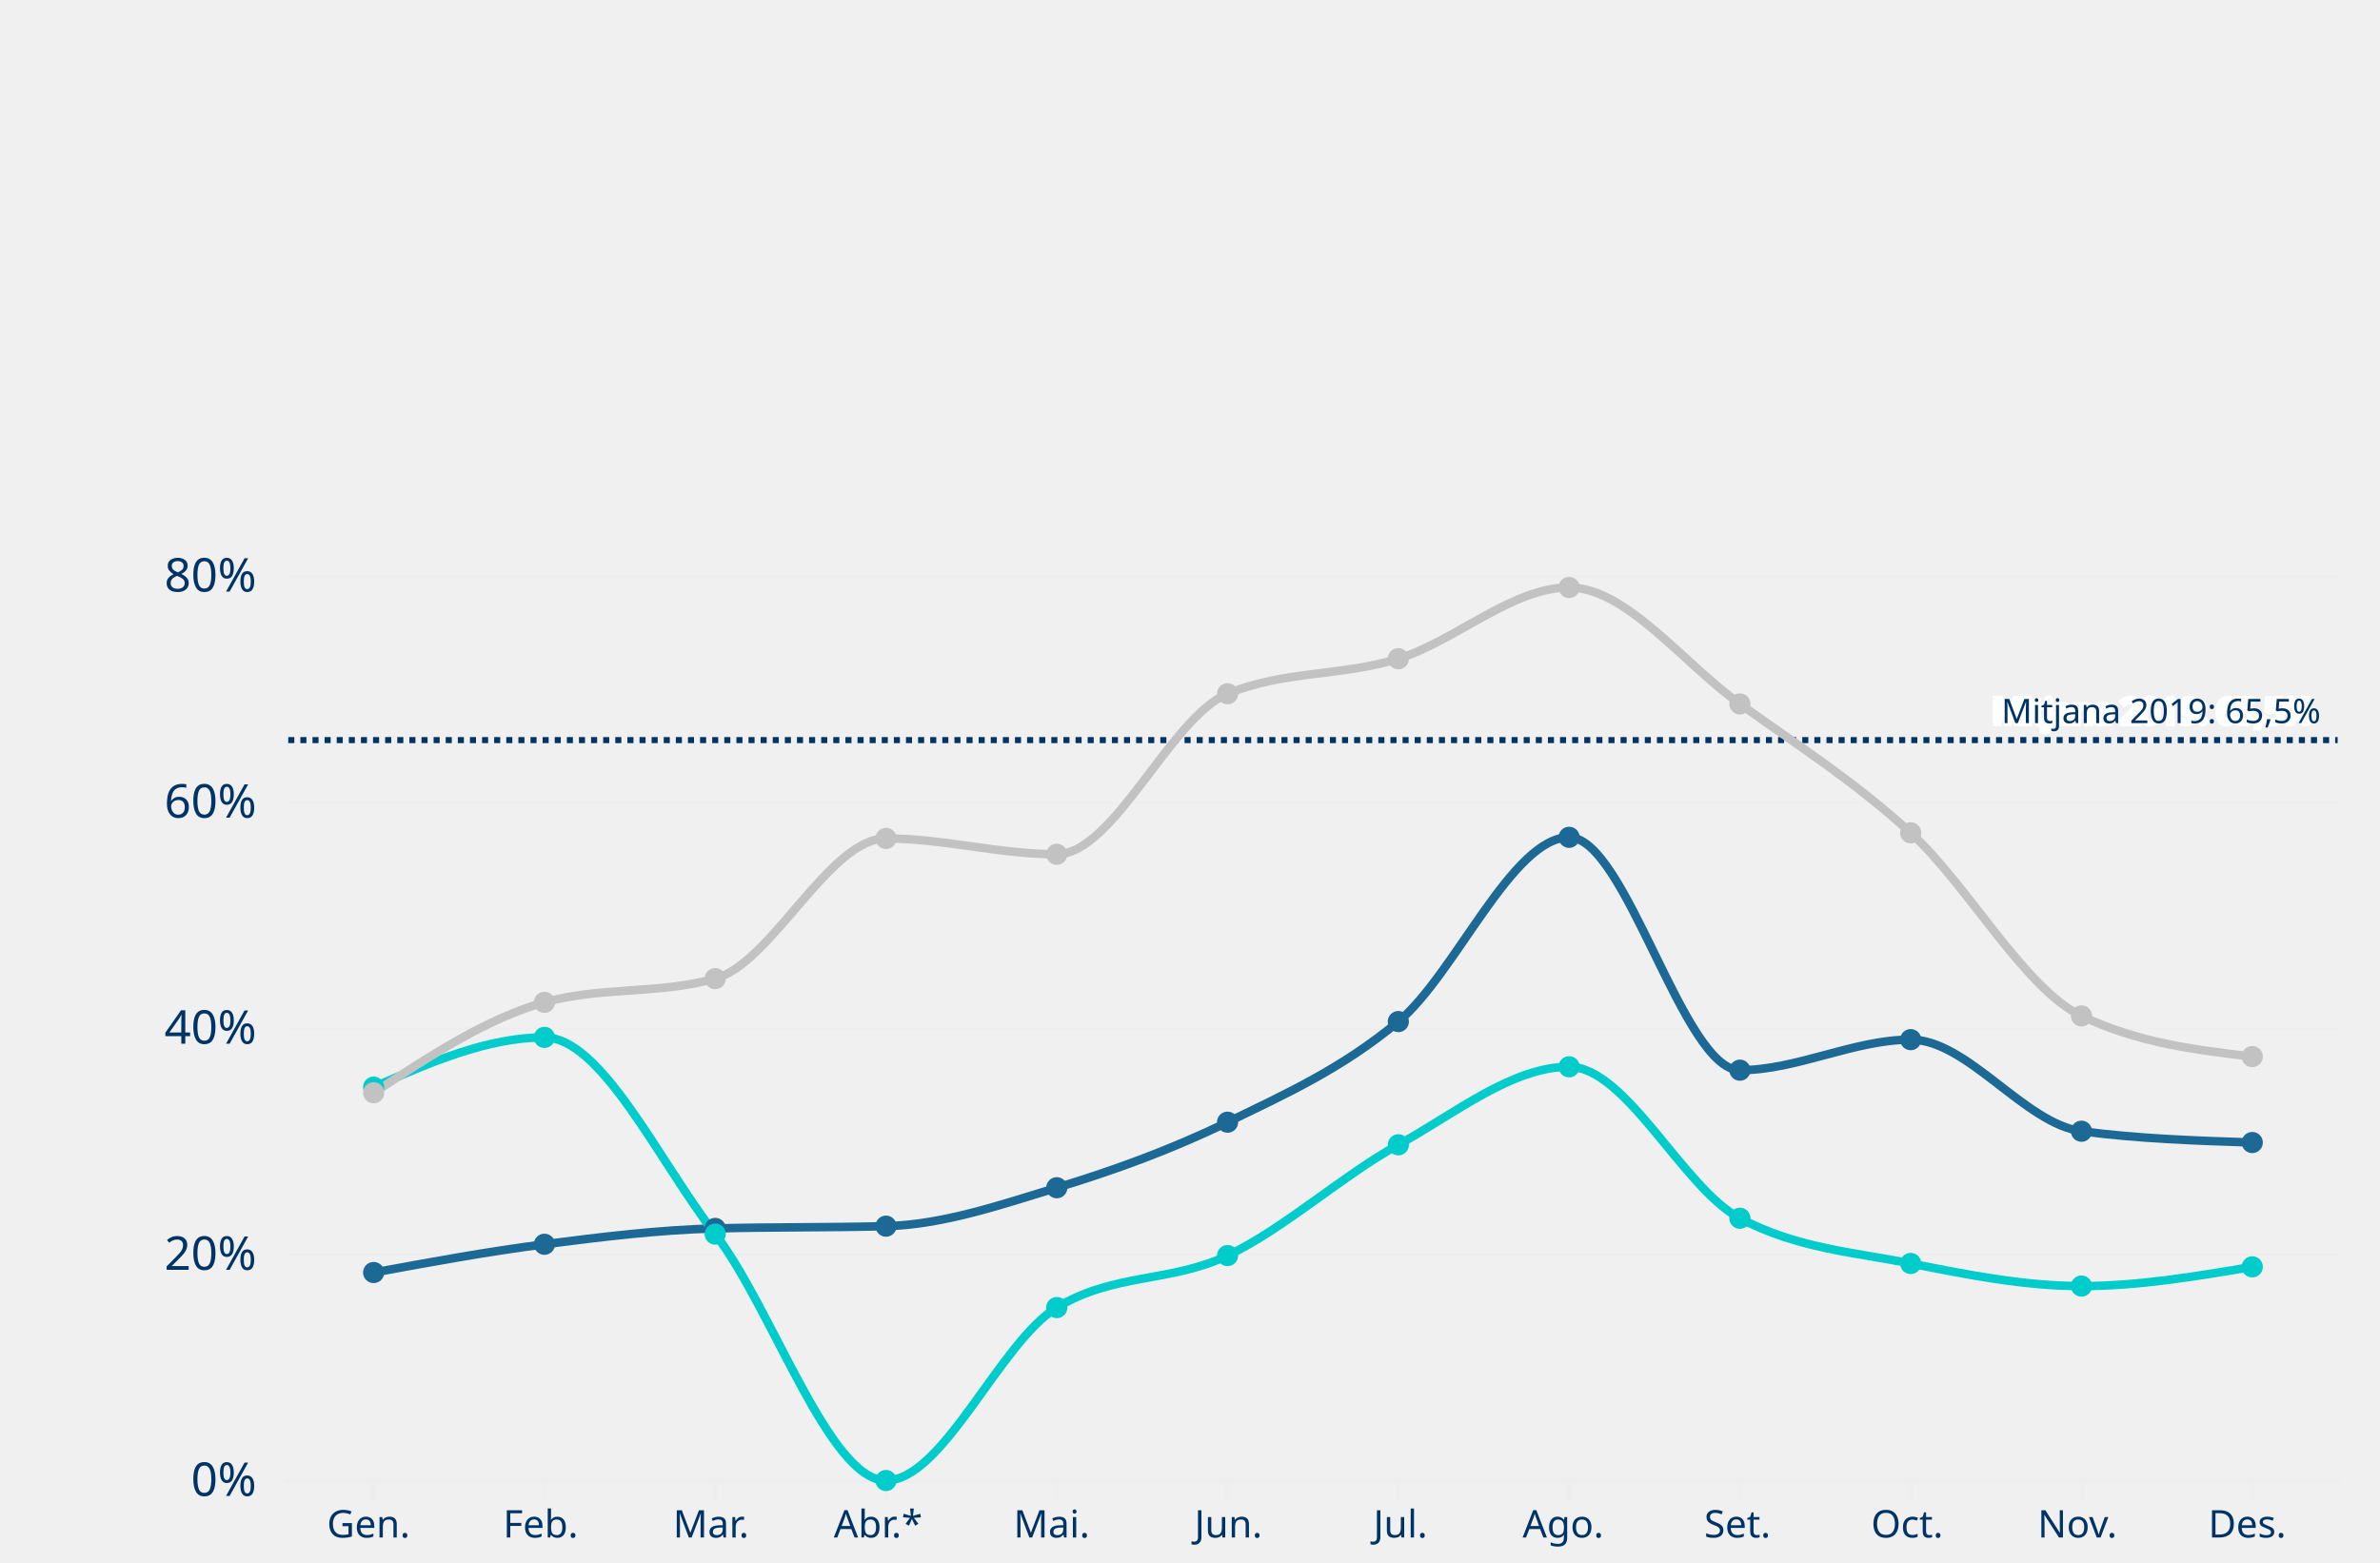
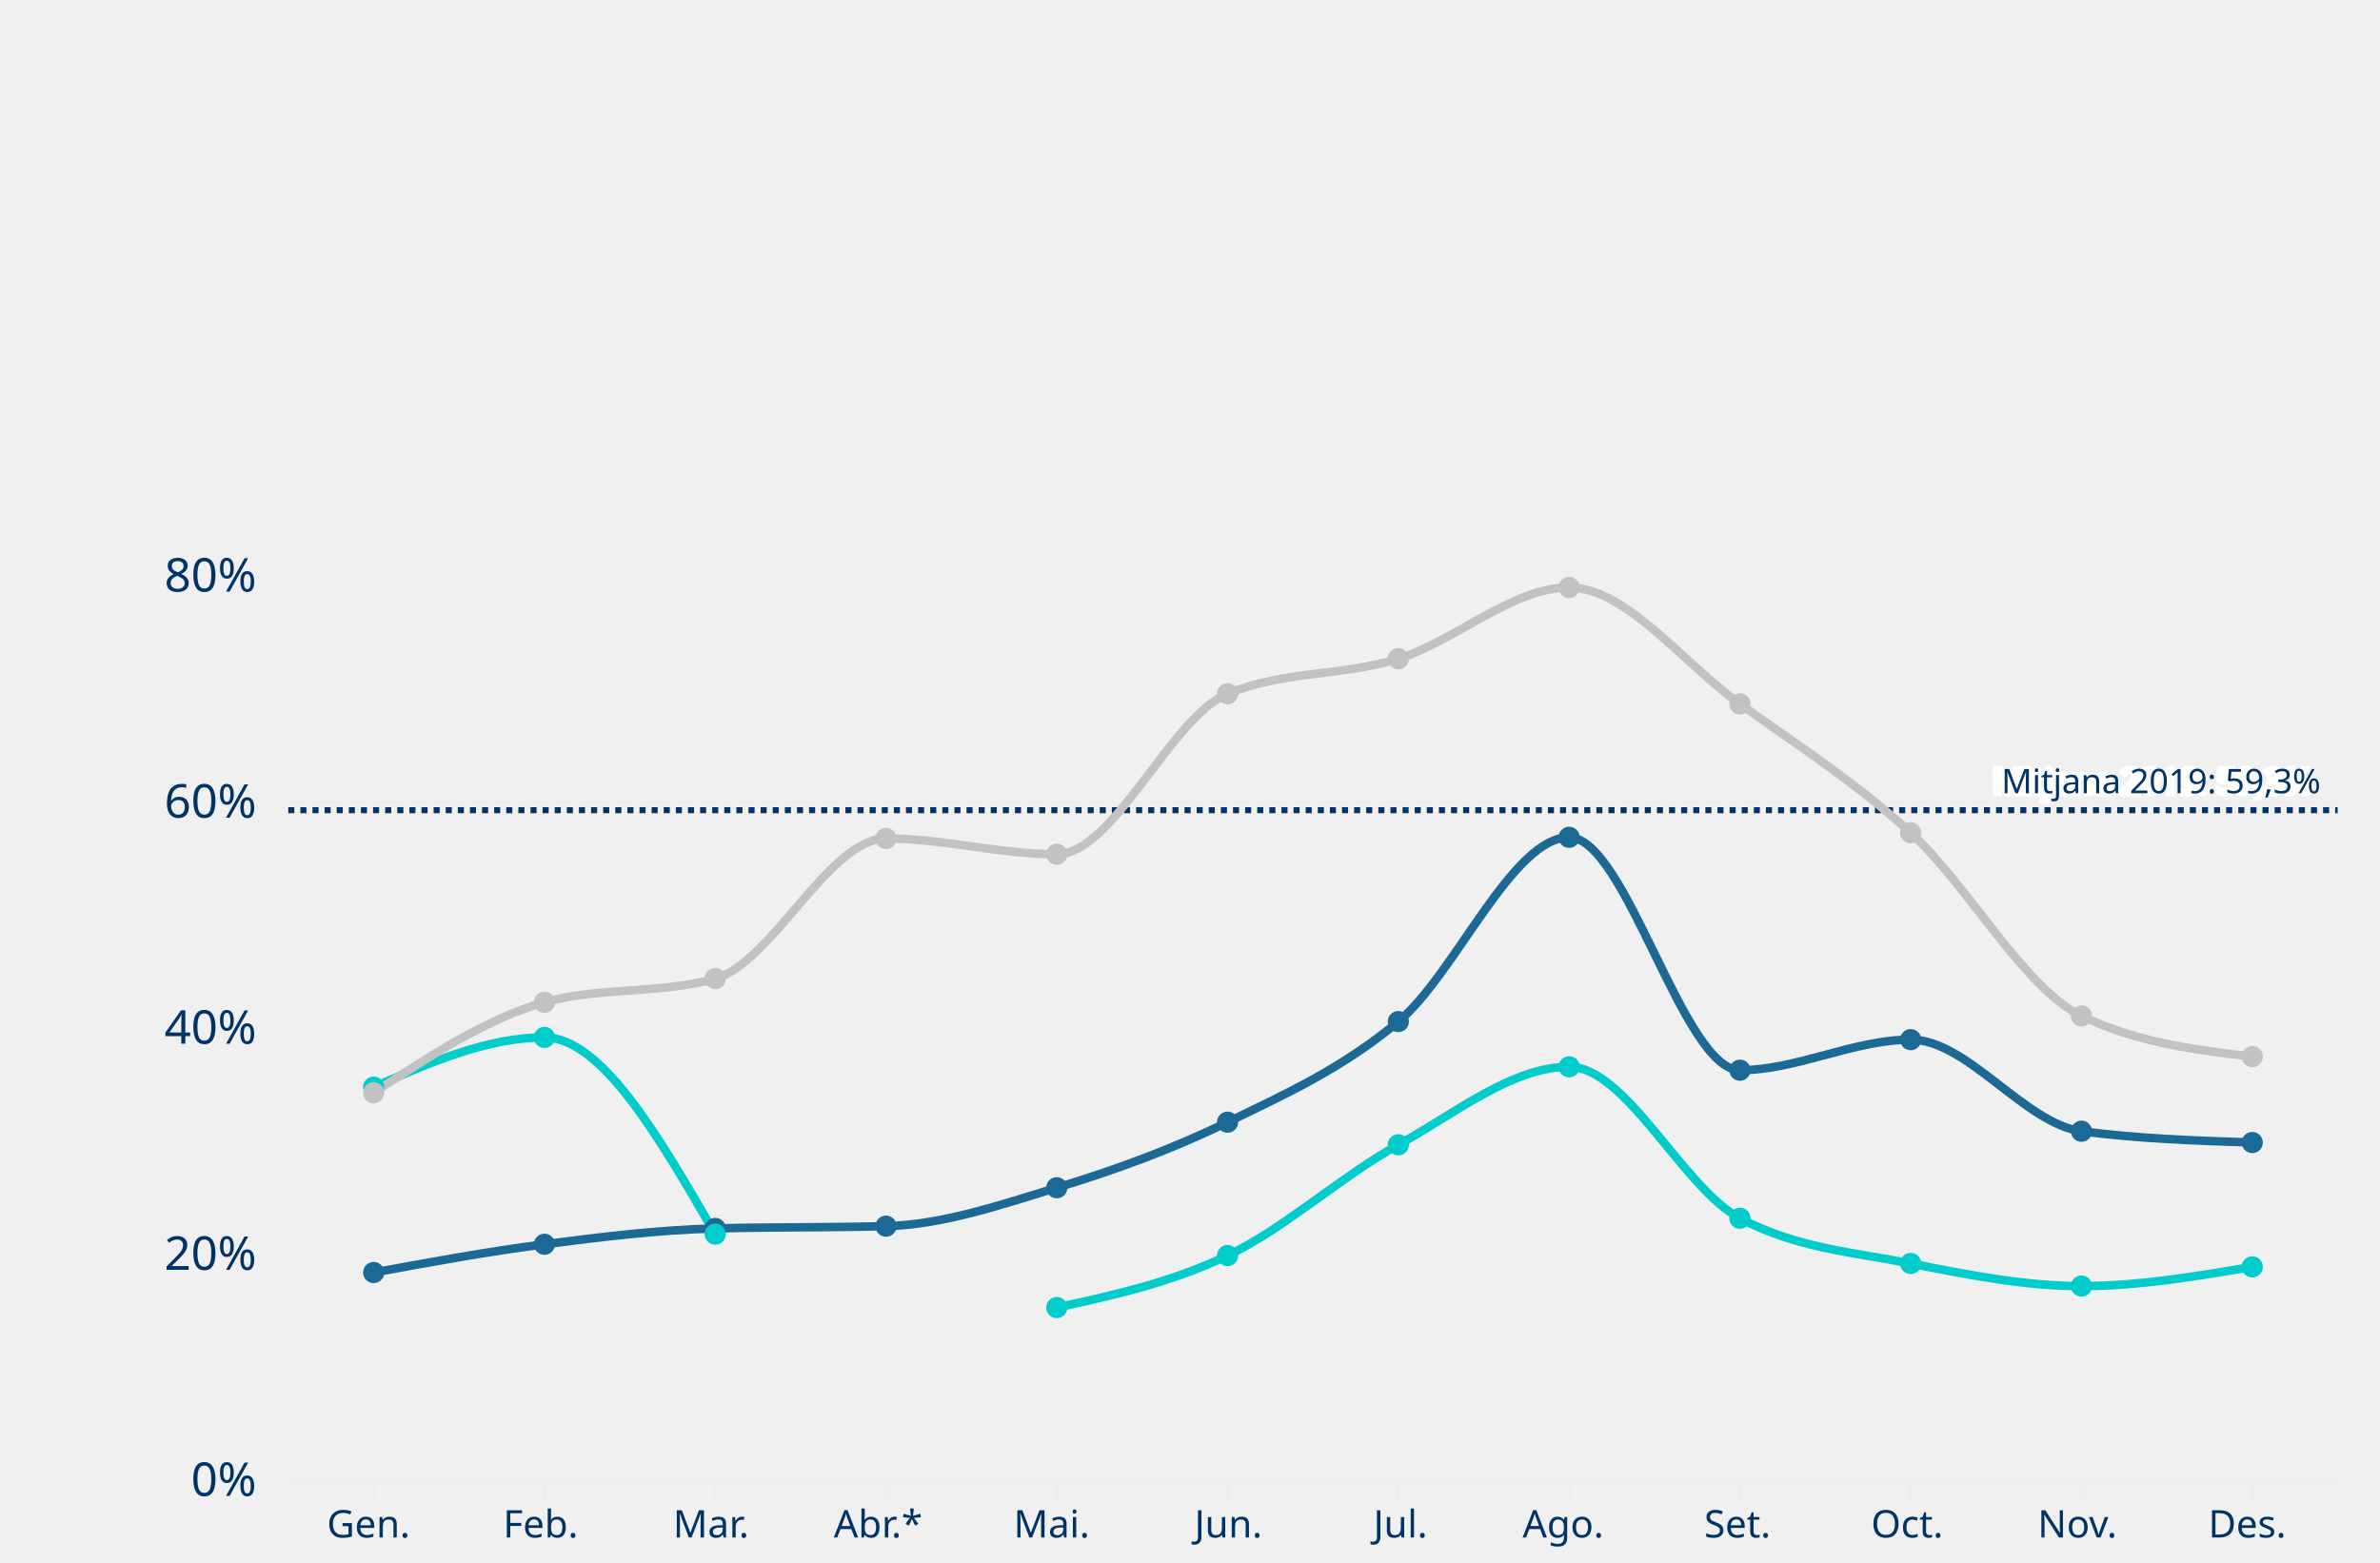
<svg xmlns="http://www.w3.org/2000/svg" version="1.1" width="786px" height="516px">
  <svg class="fl-legend-icon" height="14" width="0" style="display: none;" x="0" y="0">
    <path style="fill: rgb(29, 105, 150); stroke: none; stroke-width: 0;" />
  </svg>
  <svg class="fl-legend-icon" height="14" width="0" style="display: none;" x="0" y="0">
    <path style="fill: rgb(0, 204, 204); stroke: none; stroke-width: 0;" />
  </svg>
  <svg class="fl-legend-icon" height="14" width="0" style="display: none;" x="0" y="0">
    <path style="fill: rgb(194, 194, 194); stroke: none; stroke-width: 0;" />
  </svg>
  <svg id="graphic" fill="currentColor" font-family="Source Sans Pro" width="774.75" height="334.465" x="10.5" y="181.535">
    <g class="facets">
      <g class="facet" transform="translate(0,0)" opacity="1">
        <g class="fl-chart">
          <rect class="fl-chart-debug-rectangle" x="0" y="0" style="stroke-width: 1px; fill: none; display: none; stroke: red;" width="774.75" height="334.465" />
          <clipPath class="fl-data-clip-path" id="fl-chart-layout-1-clip-path">
            <rect x="84.7" y="8.775" width="676.813" height="298.69" />
          </clipPath>
          <clipPath class="fl-grid-clip-path" id="fl-chart-layout-1-grid-clip-path">
            <rect x="83.2" y="8.025" width="679.813" height="300.19" />
          </clipPath>
          <g class="fl-chart-background">
            <rect class="fl-chart-fill" x="84.7" y="8.775" width="676.813" height="298.69" fill="none" />
            <image class="fl-chart-image" x="84.7" y="8.775" width="676.813" height="298.69" preserveAspectRatio="none" />
            <rect class="fl-chart-interaction" x="84.7" y="8.775" width="676.813" height="298.69" style="opacity: 0;" />
          </g>
          <g class="fl-data-background" clip-path="url(#fl-chart-layout-1-clip-path)" />
          <g class="fl-gridlines" clip-path="url(#fl-chart-layout-1-grid-clip-path)" style="pointer-events: none;">
            <g class="fl-gridlines-vertical" />
            <g class="fl-gridlines-horizontal">
              <line x1="84.7" x2="761.513" y1="307.465" y2="307.465" style="shape-rendering: crispedges; opacity: 1; stroke: rgb(238, 238, 238); stroke-width: 0.75;" />
              <line x1="84.7" x2="761.513" y1="232.792" y2="232.792" style="shape-rendering: crispedges; opacity: 1; stroke: rgb(238, 238, 238); stroke-width: 0.75;" />
              <line x1="84.7" x2="761.513" y1="158.12" y2="158.12" style="shape-rendering: crispedges; opacity: 1; stroke: rgb(238, 238, 238); stroke-width: 0.75;" />
              <line x1="84.7" x2="761.513" y1="83.447" y2="83.447" style="shape-rendering: crispedges; opacity: 1; stroke: rgb(238, 238, 238); stroke-width: 0.75;" />
              <line x1="84.7" x2="761.513" y1="8.775" y2="8.775" style="shape-rendering: crispedges; opacity: 1; stroke: rgb(238, 238, 238); stroke-width: 0.75;" />
            </g>
          </g>
          <g class="fl-axes">
            <g class="fl-x-axes">
              <g class="fl-axis fl-x-axis fl-bottom-axis">
                <g class="fl-axis-line">
                  <line x1="84.7" y1="307.465" y2="307.465" style="shape-rendering: crispedges; stroke-linecap: square; stroke-width: 1.5; opacity: 1; stroke: rgb(238, 238, 238);" x2="761.513" />
                </g>
                <g class="fl-axis-ticks">
-                   <g transform="translate(112.9005, 307.4648)" style="opacity: 1;">
-                     <line y2="7" style="stroke: rgb(238, 238, 238); stroke-width: 1.5;" />
-                     <text text-anchor="end" transform="translate(12.02667, 18.816)" style="user-select: none; cursor: default; fill: rgb(0, 51, 102); font-size: 12.6px; font-weight: normal;">
+                   <g transform="translate(112.9005,307.4648)" style="opacity: 1;">
+                     <line y2="7" style="stroke: rgb(238, 238, 238); stroke-width: 1.5;" />
+                     <text text-anchor="end" transform="translate(12.02667,18.816)" style="user-select: none; cursor: default; fill: rgb(0, 51, 102); font-size: 12.6px; font-weight: normal;">
                      <tspan x="0" dy="0">Gen.</tspan>
                    </text>
                  </g>
-                   <g transform="translate(169.3016, 307.4648)" style="opacity: 1;">
-                     <line y2="7" style="stroke: rgb(238, 238, 238); stroke-width: 1.5;" />
-                     <text text-anchor="end" transform="translate(11.13837, 18.816)" style="user-select: none; cursor: default; fill: rgb(0, 51, 102); font-size: 12.6px; font-weight: normal;">
+                   <g transform="translate(169.3016,307.4648)" style="opacity: 1;">
+                     <line y2="7" style="stroke: rgb(238, 238, 238); stroke-width: 1.5;" />
+                     <text text-anchor="end" transform="translate(11.13837,18.816)" style="user-select: none; cursor: default; fill: rgb(0, 51, 102); font-size: 12.6px; font-weight: normal;">
                      <tspan x="0" dy="0">Feb.</tspan>
                    </text>
                  </g>
-                   <g transform="translate(225.7027, 307.4648)" style="opacity: 1;">
+                   <g transform="translate(225.7027,307.4648)" style="opacity: 1;">
                    <line y2="7" style="stroke: rgb(238, 238, 238); stroke-width: 1.5;" />
                    <text text-anchor="end" transform="translate(11.15098,18.816)" style="user-select: none; cursor: default; fill: rgb(0, 51, 102); font-size: 12.6px; font-weight: normal;">
                      <tspan x="0" dy="0">Mar.</tspan>
                    </text>
                  </g>
-                   <g transform="translate(282.1038, 307.4648)" style="opacity: 1;">
-                     <line y2="7" style="stroke: rgb(238, 238, 238); stroke-width: 1.5;" />
-                     <text text-anchor="end" transform="translate(12.07077, 18.816)" style="user-select: none; cursor: default; fill: rgb(0, 51, 102); font-size: 12.6px; font-weight: normal;">
+                   <g transform="translate(282.1038,307.4648)" style="opacity: 1;">
+                     <line y2="7" style="stroke: rgb(238, 238, 238); stroke-width: 1.5;" />
+                     <text text-anchor="end" transform="translate(12.07077,18.816)" style="user-select: none; cursor: default; fill: rgb(0, 51, 102); font-size: 12.6px; font-weight: normal;">
                      <tspan x="0" dy="0">Abr.*</tspan>
                    </text>
                  </g>
-                   <g transform="translate(338.5049, 307.4648)" style="opacity: 1;">
+                   <g transform="translate(338.5049,307.4648)" style="opacity: 1;">
                    <line y2="7" style="stroke: rgb(238, 238, 238); stroke-width: 1.5;" />
                    <text text-anchor="end" transform="translate(10.87378,18.816)" style="user-select: none; cursor: default; fill: rgb(0, 51, 102); font-size: 12.6px; font-weight: normal;">
                      <tspan x="0" dy="0">Mai.</tspan>
                    </text>
                  </g>
-                   <g transform="translate(394.906, 307.4648)" style="opacity: 1;">
-                     <line y2="7" style="stroke: rgb(238, 238, 238); stroke-width: 1.5;" />
-                     <text text-anchor="end" transform="translate(11.46597, 18.816)" style="user-select: none; cursor: default; fill: rgb(0, 51, 102); font-size: 12.6px; font-weight: normal;">
+                   <g transform="translate(394.906,307.4648)" style="opacity: 1;">
+                     <line y2="7" style="stroke: rgb(238, 238, 238); stroke-width: 1.5;" />
+                     <text text-anchor="end" transform="translate(11.46597,18.816)" style="user-select: none; cursor: default; fill: rgb(0, 51, 102); font-size: 12.6px; font-weight: normal;">
                      <tspan x="0" dy="0">Jun.</tspan>
                    </text>
                  </g>
-                   <g transform="translate(451.3071, 307.4648)" style="opacity: 1;">
+                   <g transform="translate(451.3071,307.4648)" style="opacity: 1;">
                    <line y2="7" style="stroke: rgb(238, 238, 238); stroke-width: 1.5;" />
                    <text text-anchor="end" transform="translate(9.626381,18.816)" style="user-select: none; cursor: default; fill: rgb(0, 51, 102); font-size: 12.6px; font-weight: normal;">
                      <tspan x="0" dy="0">Jul.</tspan>
                    </text>
                  </g>
-                   <g transform="translate(507.7082, 307.4648)" style="opacity: 1;">
+                   <g transform="translate(507.7082,307.4648)" style="opacity: 1;">
                    <line y2="7" style="stroke: rgb(238, 238, 238); stroke-width: 1.5;" />
                    <text text-anchor="end" transform="translate(11.43447,18.816)" style="user-select: none; cursor: default; fill: rgb(0, 51, 102); font-size: 12.6px; font-weight: normal;">
                      <tspan x="0" dy="0">Ago.</tspan>
                    </text>
                  </g>
-                   <g transform="translate(564.1093, 307.4648)" style="opacity: 1;">
+                   <g transform="translate(564.1093,307.4648)" style="opacity: 1;">
                    <line y2="7" style="stroke: rgb(238, 238, 238); stroke-width: 1.5;" />
                    <text text-anchor="end" transform="translate(10.16817,18.816)" style="user-select: none; cursor: default; fill: rgb(0, 51, 102); font-size: 12.6px; font-weight: normal;">
                      <tspan x="0" dy="0">Set.</tspan>
                    </text>
                  </g>
-                   <g transform="translate(620.5104, 307.4648)" style="opacity: 1;">
-                     <line y2="7" style="stroke: rgb(238, 238, 238); stroke-width: 1.5;" />
-                     <text text-anchor="end" transform="translate(10.73517, 18.816)" style="user-select: none; cursor: default; fill: rgb(0, 51, 102); font-size: 12.6px; font-weight: normal;">
+                   <g transform="translate(620.5104,307.4648)" style="opacity: 1;">
+                     <line y2="7" style="stroke: rgb(238, 238, 238); stroke-width: 1.5;" />
+                     <text text-anchor="end" transform="translate(10.73517,18.816)" style="user-select: none; cursor: default; fill: rgb(0, 51, 102); font-size: 12.6px; font-weight: normal;">
                      <tspan x="0" dy="0">Oct.</tspan>
                    </text>
                  </g>
-                   <g transform="translate(676.9114, 307.4648)" style="opacity: 1;">
+                   <g transform="translate(676.9115,307.4648)" style="opacity: 1;">
                    <line y2="7" style="stroke: rgb(238, 238, 238); stroke-width: 1.5;" />
                    <text text-anchor="end" transform="translate(11.75578,18.816)" style="user-select: none; cursor: default; fill: rgb(0, 51, 102); font-size: 12.6px; font-weight: normal;">
                      <tspan x="0" dy="0">Nov.</tspan>
                    </text>
                  </g>
-                   <g transform="translate(733.3126, 307.4648)" style="opacity: 1;">
+                   <g transform="translate(733.3125,307.4648)" style="opacity: 1;">
                    <line y2="7" style="stroke: rgb(238, 238, 238); stroke-width: 1.5;" />
                    <text text-anchor="end" transform="translate(11.20768,18.816)" style="user-select: none; cursor: default; fill: rgb(0, 51, 102); font-size: 12.6px; font-weight: normal;">
                      <tspan x="0" dy="0">Des.</tspan>
                    </text>
                  </g>
                </g>
                <g class="fl-axis-title" />
              </g>
              <g class="fl-axis fl-x-axis fl-top-axis">
                <g class="fl-axis-line" />
                <g class="fl-axis-ticks" />
                <g class="fl-axis-title" />
              </g>
            </g>
            <g class="fl-y-axes">
              <g class="fl-axis fl-y-axis fl-left-axis">
                <g class="fl-axis-line">
                  <line x1="84.7" x2="84.7" y1="307.465" y2="8.775" style="shape-rendering: crispedges; stroke-linecap: square; stroke-width: 0; opacity: 1; stroke: rgb(238, 238, 238);" />
                </g>
                <g class="fl-axis-ticks">
-                   <g transform="translate(84.7, 307.4648)" style="opacity: 1;">
+                   <g transform="translate(84.7,307.4648)" style="opacity: 1;">
                    <line x2="-7" style="stroke: rgb(238, 238, 238); stroke-width: 0;" />
                    <text text-anchor="end" transform="translate(-10.5,5.082)" style="user-select: none; cursor: default; fill: rgb(0, 51, 102); font-size: 15.4px; font-weight: normal;">
                      <tspan x="0" dy="0">0%</tspan>
                    </text>
                  </g>
                  <g transform="translate(84.7,8.775)" style="opacity: 1;">
                    <line x2="-7" style="stroke: rgb(238, 238, 238); stroke-width: 0;" />
                    <text text-anchor="end" transform="translate(-10.5,5.082)" style="user-select: none; cursor: default; fill: rgb(0, 51, 102); font-size: 15.4px; font-weight: normal;">
                      <tspan x="0" dy="0">80%</tspan>
                    </text>
                  </g>
-                   <g transform="translate(84.7, 83.44746)" style="opacity: 1;">
+                   <g transform="translate(84.7,83.44746)" style="opacity: 1;">
                    <line x2="-7" style="stroke: rgb(238, 238, 238); stroke-width: 0;" />
                    <text text-anchor="end" transform="translate(-10.5,5.082)" style="user-select: none; cursor: default; fill: rgb(0, 51, 102); font-size: 15.4px; font-weight: normal;">
                      <tspan x="0" dy="0">60%</tspan>
                    </text>
                  </g>
-                   <g transform="translate(84.7, 158.1199)" style="opacity: 1;">
+                   <g transform="translate(84.7,158.1199)" style="opacity: 1;">
                    <line x2="-7" style="stroke: rgb(238, 238, 238); stroke-width: 0;" />
                    <text text-anchor="end" transform="translate(-10.5,5.082)" style="user-select: none; cursor: default; fill: rgb(0, 51, 102); font-size: 15.4px; font-weight: normal;">
                      <tspan x="0" dy="0">40%</tspan>
                    </text>
                  </g>
-                   <g transform="translate(84.7, 232.7924)" style="opacity: 1;">
+                   <g transform="translate(84.7,232.7924)" style="opacity: 1;">
                    <line x2="-7" style="stroke: rgb(238, 238, 238); stroke-width: 0;" />
                    <text text-anchor="end" transform="translate(-10.5,5.082)" style="user-select: none; cursor: default; fill: rgb(0, 51, 102); font-size: 15.4px; font-weight: normal;">
                      <tspan x="0" dy="0">20%</tspan>
                    </text>
                  </g>
                </g>
                <g class="fl-axis-title" />
              </g>
              <g class="fl-axis fl-y-axis fl-right-axis">
                <g class="fl-axis-line" />
                <g class="fl-axis-ticks" />
                <g class="fl-axis-title" />
              </g>
            </g>
            <g class="axis-highlights" style="opacity: 1;">
-               <g class="line y" transform="translate(84.7, 62.91253)">
+               <g class="line y" transform="translate(84.7, 86.061)">
                <line width="0" stroke-dasharray="2 2" stroke="#003366" stroke-width="2" x2="676.813" />
                <text transform="translate(671.2131, -5.6)" text-anchor="end" font-size="11.2">
-                   <tspan class="bg-label" y="0px" x="0" font-weight="regular" display="block" fill="none" stroke="#FFFFFF" stroke-width="2">Mitjana 2019: 65,5%</tspan>
-                   <tspan class="fg-label" y="0px" x="0" font-weight="regular" fill="#003366">Mitjana 2019: 65,5%</tspan>
+                   <tspan class="bg-label" y="0px" x="0" font-weight="regular" display="block" fill="none" stroke="#FFFFFF" stroke-width="2">Mitjana 2019: 59,3%</tspan>
+                   <tspan class="fg-label" y="0px" x="0" font-weight="regular" fill="#003366">Mitjana 2019: 59,3%</tspan>
                </text>
              </g>
            </g>
          </g>
          <g class="fl-data-foreground" clip-path="url(#fl-chart-layout-1-clip-path)" />
        </g>
        <g class="facet-title" transform="translate(0, 0)">
          <rect class="facet-title-bg" height="0" fill="#eeeeee" x="84.7" clip-path="url(#facet-clip-0)" />
          <text class="facet-title-text" font-size="17.5" font-weight="bold" dx="0" dy="0" x="84.7" clip-path="url(#facet-clip-0)" opacity="0" />
        </g>
        <clipPath class="facet-clip" id="facet-clip-0">
          <rect transform="translate(-10.5, -10.5)" width="782.513" height="337.915" />
        </clipPath>
      </g>
    </g>
    <g class="annotations below" />
    <g id="areas" />
    <g id="lines">
      <g class="series">
        <clipPath id="clip-0-0">
          <rect width="676.813" x="84.7" y="5.975" height="304.29" />
        </clipPath>
        <path class="line" opacity="1" pointer-events="none" fill="none" stroke="#1d6996" stroke-width="2.8" transform="translate(0,0)" clip-path="url(#clip-0-0)" clip-path-id="0-0" d="M112.901,238.766C131.701,235.313,150.501,231.859,169.302,229.432C188.102,227.005,206.902,224.703,225.703,224.205C244.503,223.707,263.303,223.956,282.104,223.458C300.904,222.961,319.705,216.489,338.505,210.764C357.305,205.039,376.106,198.256,394.906,189.109C413.706,179.962,432.507,171.561,451.307,155.88C470.107,140.199,488.908,95.022,507.708,95.022C526.509,95.022,545.309,171.934,564.109,171.934C582.91,171.934,601.71,161.854,620.51,161.854C639.311,161.854,658.111,189.607,676.911,192.096C695.712,194.585,714.512,195.207,733.313,195.83" />
      </g>
      <g class="series">
        <clipPath id="clip-0-1">
          <rect width="676.813" x="84.7" y="5.975" height="304.29" />
        </clipPath>
-         <path class="line" opacity="1" pointer-events="none" fill="none" stroke="#00cccc" stroke-width="2.8" transform="translate(0,0)" clip-path="url(#clip-0-1)" clip-path-id="0-1" d="M112.901,177.535C131.701,169.321,150.501,161.107,169.302,161.107C188.102,161.107,206.902,201.679,225.703,226.072C244.503,250.465,263.303,307.465,282.104,307.465C300.904,307.465,319.705,261.79,338.505,250.34C357.305,238.891,376.106,242.126,394.906,233.166C413.706,224.205,432.507,206.968,451.307,196.576C470.107,186.184,488.908,170.814,507.708,170.814C526.509,170.814,545.309,210.888,564.109,220.845C582.91,230.801,601.71,232.046,620.51,235.779C639.311,239.513,658.111,243.247,676.911,243.247C695.712,243.247,714.512,240.073,733.313,236.899" />
+         <path class="line" opacity="1" pointer-events="none" fill="none" stroke="#00cccc" stroke-width="2.8" transform="translate(0,0)" clip-path="url(#clip-0-1)" clip-path-id="0-1" d="M112.901,177.535C131.701,169.321,150.501,161.107,169.302,161.107C188.102,161.107,206.902,193.589,225.703,226.072M338.505,250.34C357.305,246.233,376.106,242.126,394.906,233.166C413.706,224.205,432.507,206.968,451.307,196.576C470.107,186.184,488.908,170.814,507.708,170.814C526.509,170.814,545.309,210.888,564.109,220.845C582.91,230.801,601.71,232.046,620.51,235.779C639.311,239.513,658.111,243.247,676.911,243.247C695.712,243.247,714.512,240.073,733.313,236.899" />
      </g>
      <g class="series">
        <clipPath id="clip-0-2">
          <rect width="676.813" x="84.7" y="5.975" height="304.29" />
        </clipPath>
        <path class="line" opacity="1" pointer-events="none" fill="none" stroke="#c2c2c2" stroke-width="2.8" transform="translate(0,0)" clip-path="url(#clip-0-2)" clip-path-id="0-2" d="M112.901,179.402C131.701,167.081,150.501,154.76,169.302,149.533C188.102,144.306,206.902,146.919,225.703,141.692C244.503,136.465,263.303,95.395,282.104,95.395C300.904,95.395,319.705,100.622,338.505,100.622C357.305,100.622,376.106,55.321,394.906,47.605C413.706,39.889,432.507,41.88,451.307,36.03C470.107,30.181,488.908,12.509,507.708,12.509C526.509,12.509,545.309,37.462,564.109,50.965C582.91,64.468,601.71,76.354,620.51,93.528C639.311,110.703,658.111,145.052,676.911,154.013C695.712,162.974,714.512,165.214,733.313,167.454" />
      </g>
    </g>
    <g id="data-points">
      <g class="series" transform="translate(0,0)" clip-path="url(#facet-clip-0)">
        <path class="data-point" visibility="visible" fill="#1d6996" data-type="point" transform="translate(0, 0)" d="M109.401,238.766A3.5,3.5,0,1,1,116.401,238.766A3.5,3.5,0,1,1,109.401,238.766Z" opacity="1" id="point-0-0" />
        <path class="data-point" visibility="visible" fill="#1d6996" data-type="point" transform="translate(0, 0)" d="M165.802,229.432A3.5,3.5,0,1,1,172.802,229.432A3.5,3.5,0,1,1,165.802,229.432Z" opacity="1" id="point-0-1" />
        <path class="data-point" visibility="visible" fill="#1d6996" data-type="point" transform="translate(0, 0)" d="M222.203,224.205A3.5,3.5,0,1,1,229.203,224.205A3.5,3.5,0,1,1,222.203,224.205Z" opacity="1" id="point-0-2" />
        <path class="data-point" visibility="visible" fill="#1d6996" data-type="point" transform="translate(0, 0)" d="M278.604,223.458A3.5,3.5,0,1,1,285.604,223.458A3.5,3.5,0,1,1,278.604,223.458Z" opacity="1" id="point-0-3" />
        <path class="data-point" visibility="visible" fill="#1d6996" data-type="point" transform="translate(0, 0)" d="M335.005,210.764A3.5,3.5,0,1,1,342.005,210.764A3.5,3.5,0,1,1,335.005,210.764Z" opacity="1" id="point-0-4" />
        <path class="data-point" visibility="visible" fill="#1d6996" data-type="point" transform="translate(0, 0)" d="M391.406,189.109A3.5,3.5,0,1,1,398.406,189.109A3.5,3.5,0,1,1,391.406,189.109Z" opacity="1" id="point-0-5" />
        <path class="data-point" visibility="visible" fill="#1d6996" data-type="point" transform="translate(0, 0)" d="M447.807,155.88A3.5,3.5,0,1,1,454.807,155.88A3.5,3.5,0,1,1,447.807,155.88Z" opacity="1" id="point-0-6" />
        <path class="data-point" visibility="visible" fill="#1d6996" data-type="point" transform="translate(0, 0)" d="M504.208,95.022A3.5,3.5,0,1,1,511.208,95.022A3.5,3.5,0,1,1,504.208,95.022Z" opacity="1" id="point-0-7" />
        <path class="data-point" visibility="visible" fill="#1d6996" data-type="point" transform="translate(0, 0)" d="M560.609,171.934A3.5,3.5,0,1,1,567.609,171.934A3.5,3.5,0,1,1,560.609,171.934Z" opacity="1" id="point-0-8" />
        <path class="data-point" visibility="visible" fill="#1d6996" data-type="point" transform="translate(0, 0)" d="M617.01,161.854A3.5,3.5,0,1,1,624.01,161.854A3.5,3.5,0,1,1,617.01,161.854Z" opacity="1" id="point-0-9" />
        <path class="data-point" visibility="visible" fill="#1d6996" data-type="point" transform="translate(0, 0)" d="M673.411,192.096A3.5,3.5,0,1,1,680.411,192.096A3.5,3.5,0,1,1,673.411,192.096Z" opacity="1" id="point-0-10" />
        <path class="data-point" visibility="visible" fill="#1d6996" data-type="point" transform="translate(0, 0)" d="M729.813,195.83A3.5,3.5,0,1,1,736.813,195.83A3.5,3.5,0,1,1,729.813,195.83Z" opacity="1" id="point-0-11" />
      </g>
      <g class="series" transform="translate(0,0)" clip-path="url(#facet-clip-0)">
        <path class="data-point" visibility="visible" fill="#00cccc" data-type="point" transform="translate(0, 0)" d="M109.401,177.535A3.5,3.5,0,1,1,116.401,177.535A3.5,3.5,0,1,1,109.401,177.535Z" opacity="1" id="point-1-0" />
        <path class="data-point" visibility="visible" fill="#00cccc" data-type="point" transform="translate(0, 0)" d="M165.802,161.107A3.5,3.5,0,1,1,172.802,161.107A3.5,3.5,0,1,1,165.802,161.107Z" opacity="1" id="point-1-1" />
        <path class="data-point" visibility="visible" fill="#00cccc" data-type="point" transform="translate(0, 0)" d="M222.203,226.072A3.5,3.5,0,1,1,229.203,226.072A3.5,3.5,0,1,1,222.203,226.072Z" opacity="1" id="point-1-2" />
-         <path class="data-point" visibility="visible" fill="#00cccc" data-type="point" transform="translate(0, 0)" d="M278.604,307.465A3.5,3.5,0,1,1,285.604,307.465A3.5,3.5,0,1,1,278.604,307.465Z" opacity="1" id="point-1-3" />
        <path class="data-point" visibility="visible" fill="#00cccc" data-type="point" transform="translate(0, 0)" d="M335.005,250.34A3.5,3.5,0,1,1,342.005,250.34A3.5,3.5,0,1,1,335.005,250.34Z" opacity="1" id="point-1-4" />
        <path class="data-point" visibility="visible" fill="#00cccc" data-type="point" transform="translate(0, 0)" d="M391.406,233.166A3.5,3.5,0,1,1,398.406,233.166A3.5,3.5,0,1,1,391.406,233.166Z" opacity="1" id="point-1-5" />
        <path class="data-point" visibility="visible" fill="#00cccc" data-type="point" transform="translate(0, 0)" d="M447.807,196.576A3.5,3.5,0,1,1,454.807,196.576A3.5,3.5,0,1,1,447.807,196.576Z" opacity="1" id="point-1-6" />
        <path class="data-point" visibility="visible" fill="#00cccc" data-type="point" transform="translate(0, 0)" d="M504.208,170.814A3.5,3.5,0,1,1,511.208,170.814A3.5,3.5,0,1,1,504.208,170.814Z" opacity="1" id="point-1-7" />
        <path class="data-point" visibility="visible" fill="#00cccc" data-type="point" transform="translate(0, 0)" d="M560.609,220.845A3.5,3.5,0,1,1,567.609,220.845A3.5,3.5,0,1,1,560.609,220.845Z" opacity="1" id="point-1-8" />
        <path class="data-point" visibility="visible" fill="#00cccc" data-type="point" transform="translate(0, 0)" d="M617.01,235.779A3.5,3.5,0,1,1,624.01,235.779A3.5,3.5,0,1,1,617.01,235.779Z" opacity="1" id="point-1-9" />
        <path class="data-point" visibility="visible" fill="#00cccc" data-type="point" transform="translate(0, 0)" d="M673.411,243.247A3.5,3.5,0,1,1,680.411,243.247A3.5,3.5,0,1,1,673.411,243.247Z" opacity="1" id="point-1-10" />
        <path class="data-point" visibility="visible" fill="#00cccc" data-type="point" transform="translate(0, 0)" d="M729.813,236.899A3.5,3.5,0,1,1,736.813,236.899A3.5,3.5,0,1,1,729.813,236.899Z" opacity="1" id="point-1-11" />
      </g>
      <g class="series" transform="translate(0,0)" clip-path="url(#facet-clip-0)">
        <path class="data-point" visibility="visible" fill="#c2c2c2" data-type="point" transform="translate(0, 0)" d="M109.401,179.402A3.5,3.5,0,1,1,116.401,179.402A3.5,3.5,0,1,1,109.401,179.402Z" opacity="1" id="point-2-0" />
        <path class="data-point" visibility="visible" fill="#c2c2c2" data-type="point" transform="translate(0, 0)" d="M165.802,149.533A3.5,3.5,0,1,1,172.802,149.533A3.5,3.5,0,1,1,165.802,149.533Z" opacity="1" id="point-2-1" />
        <path class="data-point" visibility="visible" fill="#c2c2c2" data-type="point" transform="translate(0, 0)" d="M222.203,141.692A3.5,3.5,0,1,1,229.203,141.692A3.5,3.5,0,1,1,222.203,141.692Z" opacity="1" id="point-2-2" />
        <path class="data-point" visibility="visible" fill="#c2c2c2" data-type="point" transform="translate(0, 0)" d="M278.604,95.395A3.5,3.5,0,1,1,285.604,95.395A3.5,3.5,0,1,1,278.604,95.395Z" opacity="1" id="point-2-3" />
        <path class="data-point" visibility="visible" fill="#c2c2c2" data-type="point" transform="translate(0, 0)" d="M335.005,100.622A3.5,3.5,0,1,1,342.005,100.622A3.5,3.5,0,1,1,335.005,100.622Z" opacity="1" id="point-2-4" />
        <path class="data-point" visibility="visible" fill="#c2c2c2" data-type="point" transform="translate(0, 0)" d="M391.406,47.605A3.5,3.5,0,1,1,398.406,47.605A3.5,3.5,0,1,1,391.406,47.605Z" opacity="1" id="point-2-5" />
        <path class="data-point" visibility="visible" fill="#c2c2c2" data-type="point" transform="translate(0, 0)" d="M447.807,36.03A3.5,3.5,0,1,1,454.807,36.03A3.5,3.5,0,1,1,447.807,36.03Z" opacity="1" id="point-2-6" />
        <path class="data-point" visibility="visible" fill="#c2c2c2" data-type="point" transform="translate(0, 0)" d="M504.208,12.509A3.5,3.5,0,1,1,511.208,12.509A3.5,3.5,0,1,1,504.208,12.509Z" opacity="1" id="point-2-7" />
        <path class="data-point" visibility="visible" fill="#c2c2c2" data-type="point" transform="translate(0, 0)" d="M560.609,50.965A3.5,3.5,0,1,1,567.609,50.965A3.5,3.5,0,1,1,560.609,50.965Z" opacity="1" id="point-2-8" />
        <path class="data-point" visibility="visible" fill="#c2c2c2" data-type="point" transform="translate(0, 0)" d="M617.01,93.528A3.5,3.5,0,1,1,624.01,93.528A3.5,3.5,0,1,1,617.01,93.528Z" opacity="1" id="point-2-9" />
        <path class="data-point" visibility="visible" fill="#c2c2c2" data-type="point" transform="translate(0, 0)" d="M673.411,154.013A3.5,3.5,0,1,1,680.411,154.013A3.5,3.5,0,1,1,673.411,154.013Z" opacity="1" id="point-2-10" />
        <path class="data-point" visibility="visible" fill="#c2c2c2" data-type="point" transform="translate(0, 0)" d="M729.813,167.454A3.5,3.5,0,1,1,736.813,167.454A3.5,3.5,0,1,1,729.813,167.454Z" opacity="1" id="point-2-11" />
      </g>
    </g>
    <g id="lines-secondary" />
    <g id="data-point-labels">
      <g class="series" transform="translate(0,0)" clip-path="url(#facet-clip-0)" />
      <g class="series" transform="translate(0,0)" clip-path="url(#facet-clip-0)" />
      <g class="series" transform="translate(0,0)" clip-path="url(#facet-clip-0)" />
    </g>
    <g id="stack-labels" />
    <g class="annotations above" />
  </svg>
</svg>
